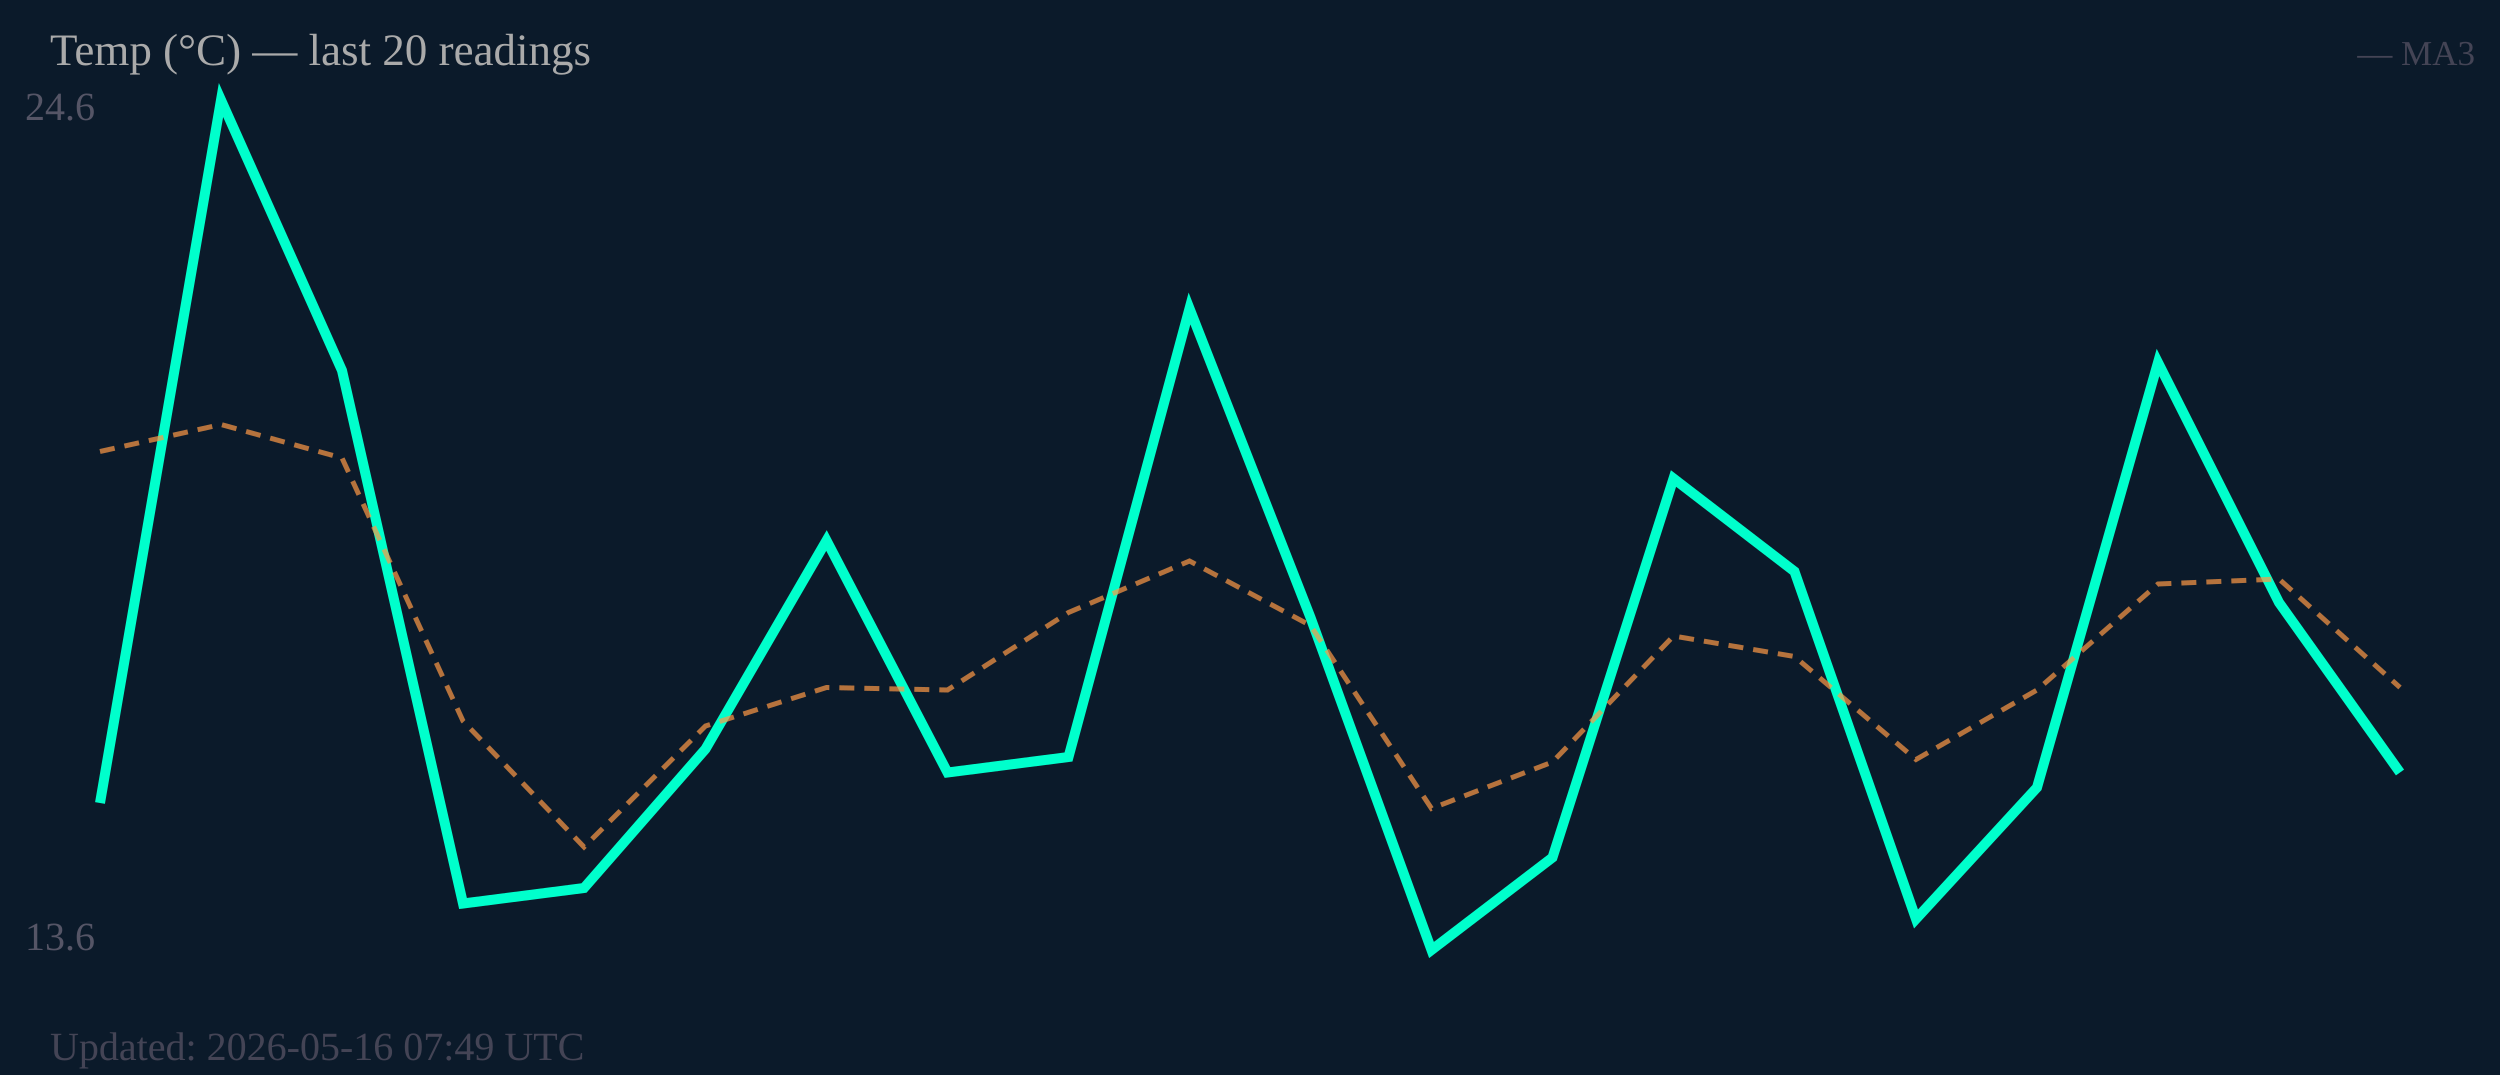
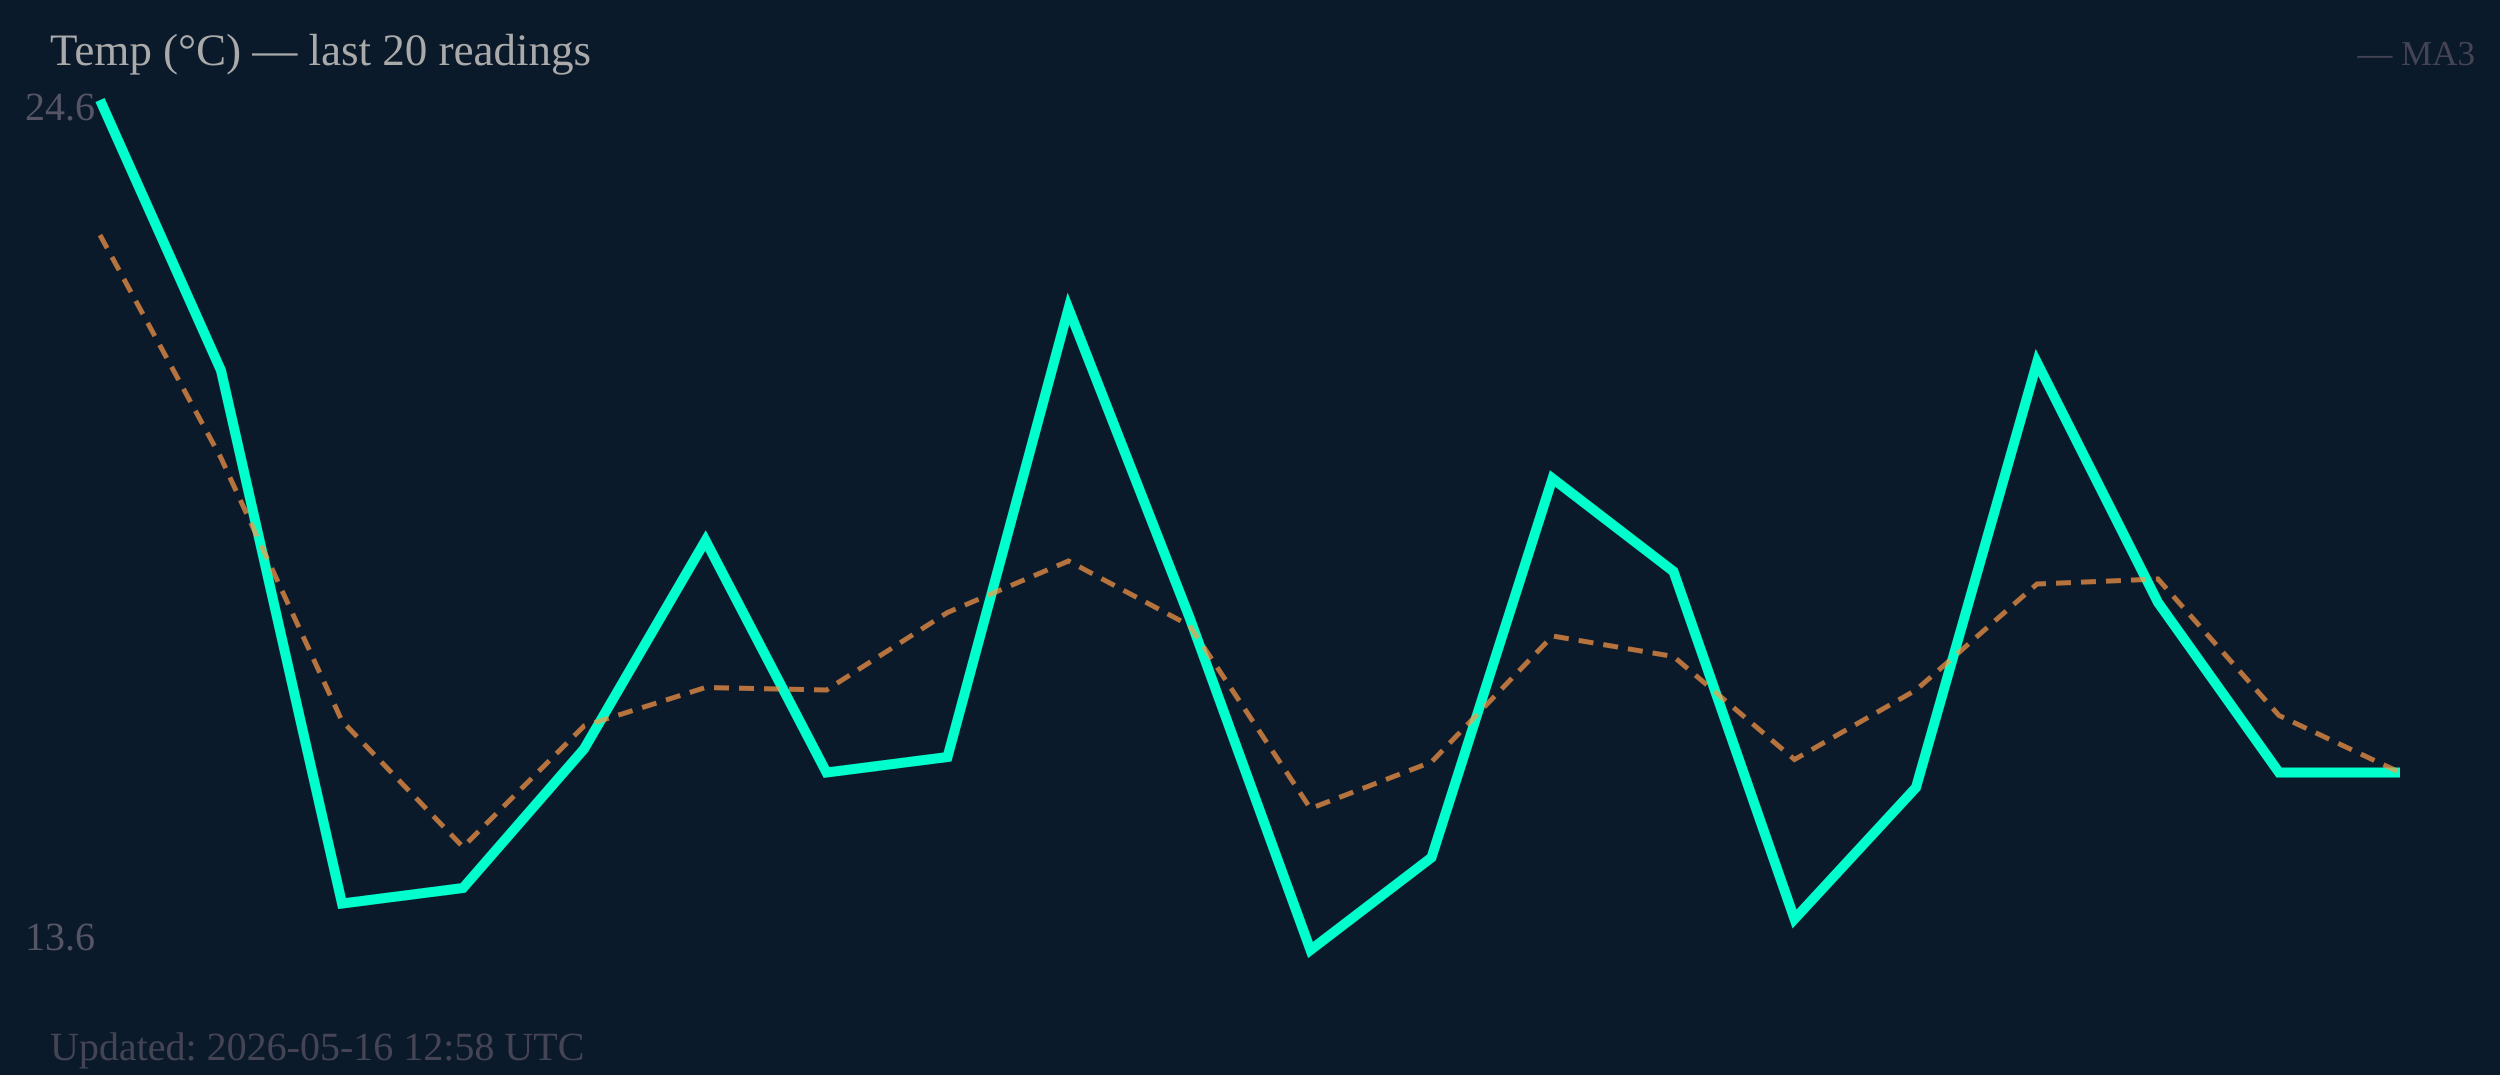
<svg xmlns="http://www.w3.org/2000/svg" width="500" height="215" viewBox="0 0 500 215">
  <rect width="500" height="215" fill="#0b1a2a" />
  <text x="5" y="24" font-size="8" fill="#556">24.6</text>
  <text x="5" y="190" font-size="8" fill="#556">13.6</text>
-   <polyline fill="none" stroke="#00ffcc" stroke-width="2" points="20.0,160.6 44.2,20.0 68.4,74.1 92.6,180.7 116.8,177.6 141.1,149.8 165.3,108.1 189.5,154.5 213.7,151.4 237.9,61.7 262.1,123.5 286.3,190.0 310.5,171.5 334.7,95.7 358.9,114.3 383.2,183.8 407.4,157.5 431.6,72.5 455.8,120.5 480.0,154.5" />
-   <polyline fill="none" stroke="#ff9944" stroke-width="1" stroke-dasharray="3,2" opacity="0.7" points="20.0,90.3 44.2,84.9 68.4,91.6 92.6,144.2 116.8,169.4 141.1,145.2 165.3,137.5 189.5,138.0 213.7,122.5 237.9,112.2 262.1,125.1 286.3,161.7 310.5,152.4 334.7,127.2 358.9,131.3 383.2,151.9 407.4,138.0 431.6,116.8 455.8,115.8 480.0,137.5" />
+   <polyline fill="none" stroke="#00ffcc" stroke-width="2" points="20.0,20.0 44.2,74.1 68.4,180.7 92.6,177.6 116.8,149.8 141.1,108.1 165.3,154.5 189.5,151.4 213.7,61.7 237.9,123.5 262.1,190.0 286.3,171.5 310.5,95.7 334.7,114.3 358.9,183.8 383.2,157.5 407.4,72.5 431.6,120.5 455.8,154.5 480.0,154.5" />
+   <polyline fill="none" stroke="#ff9944" stroke-width="1" stroke-dasharray="3,2" opacity="0.7" points="20.0,47.0 44.2,91.6 68.4,144.2 92.6,169.4 116.8,145.2 141.1,137.5 165.3,138.0 189.5,122.5 213.7,112.2 237.9,125.1 262.1,161.7 286.3,152.4 310.5,127.2 334.7,131.3 358.9,151.9 383.2,138.0 407.4,116.8 431.6,115.8 455.8,143.1 480.0,154.5" />
  <text x="10" y="13" font-size="9" fill="#aaa">Temp (°C) — last 20 readings</text>
  <text x="495" y="13" font-size="7" fill="#445" text-anchor="end">— MA3</text>
-   <text x="10" y="212" font-size="8" fill="#445">Updated: 2026-05-16 07:49 UTC</text>
+   <text x="10" y="212" font-size="8" fill="#445">Updated: 2026-05-16 12:58 UTC</text>
</svg>
